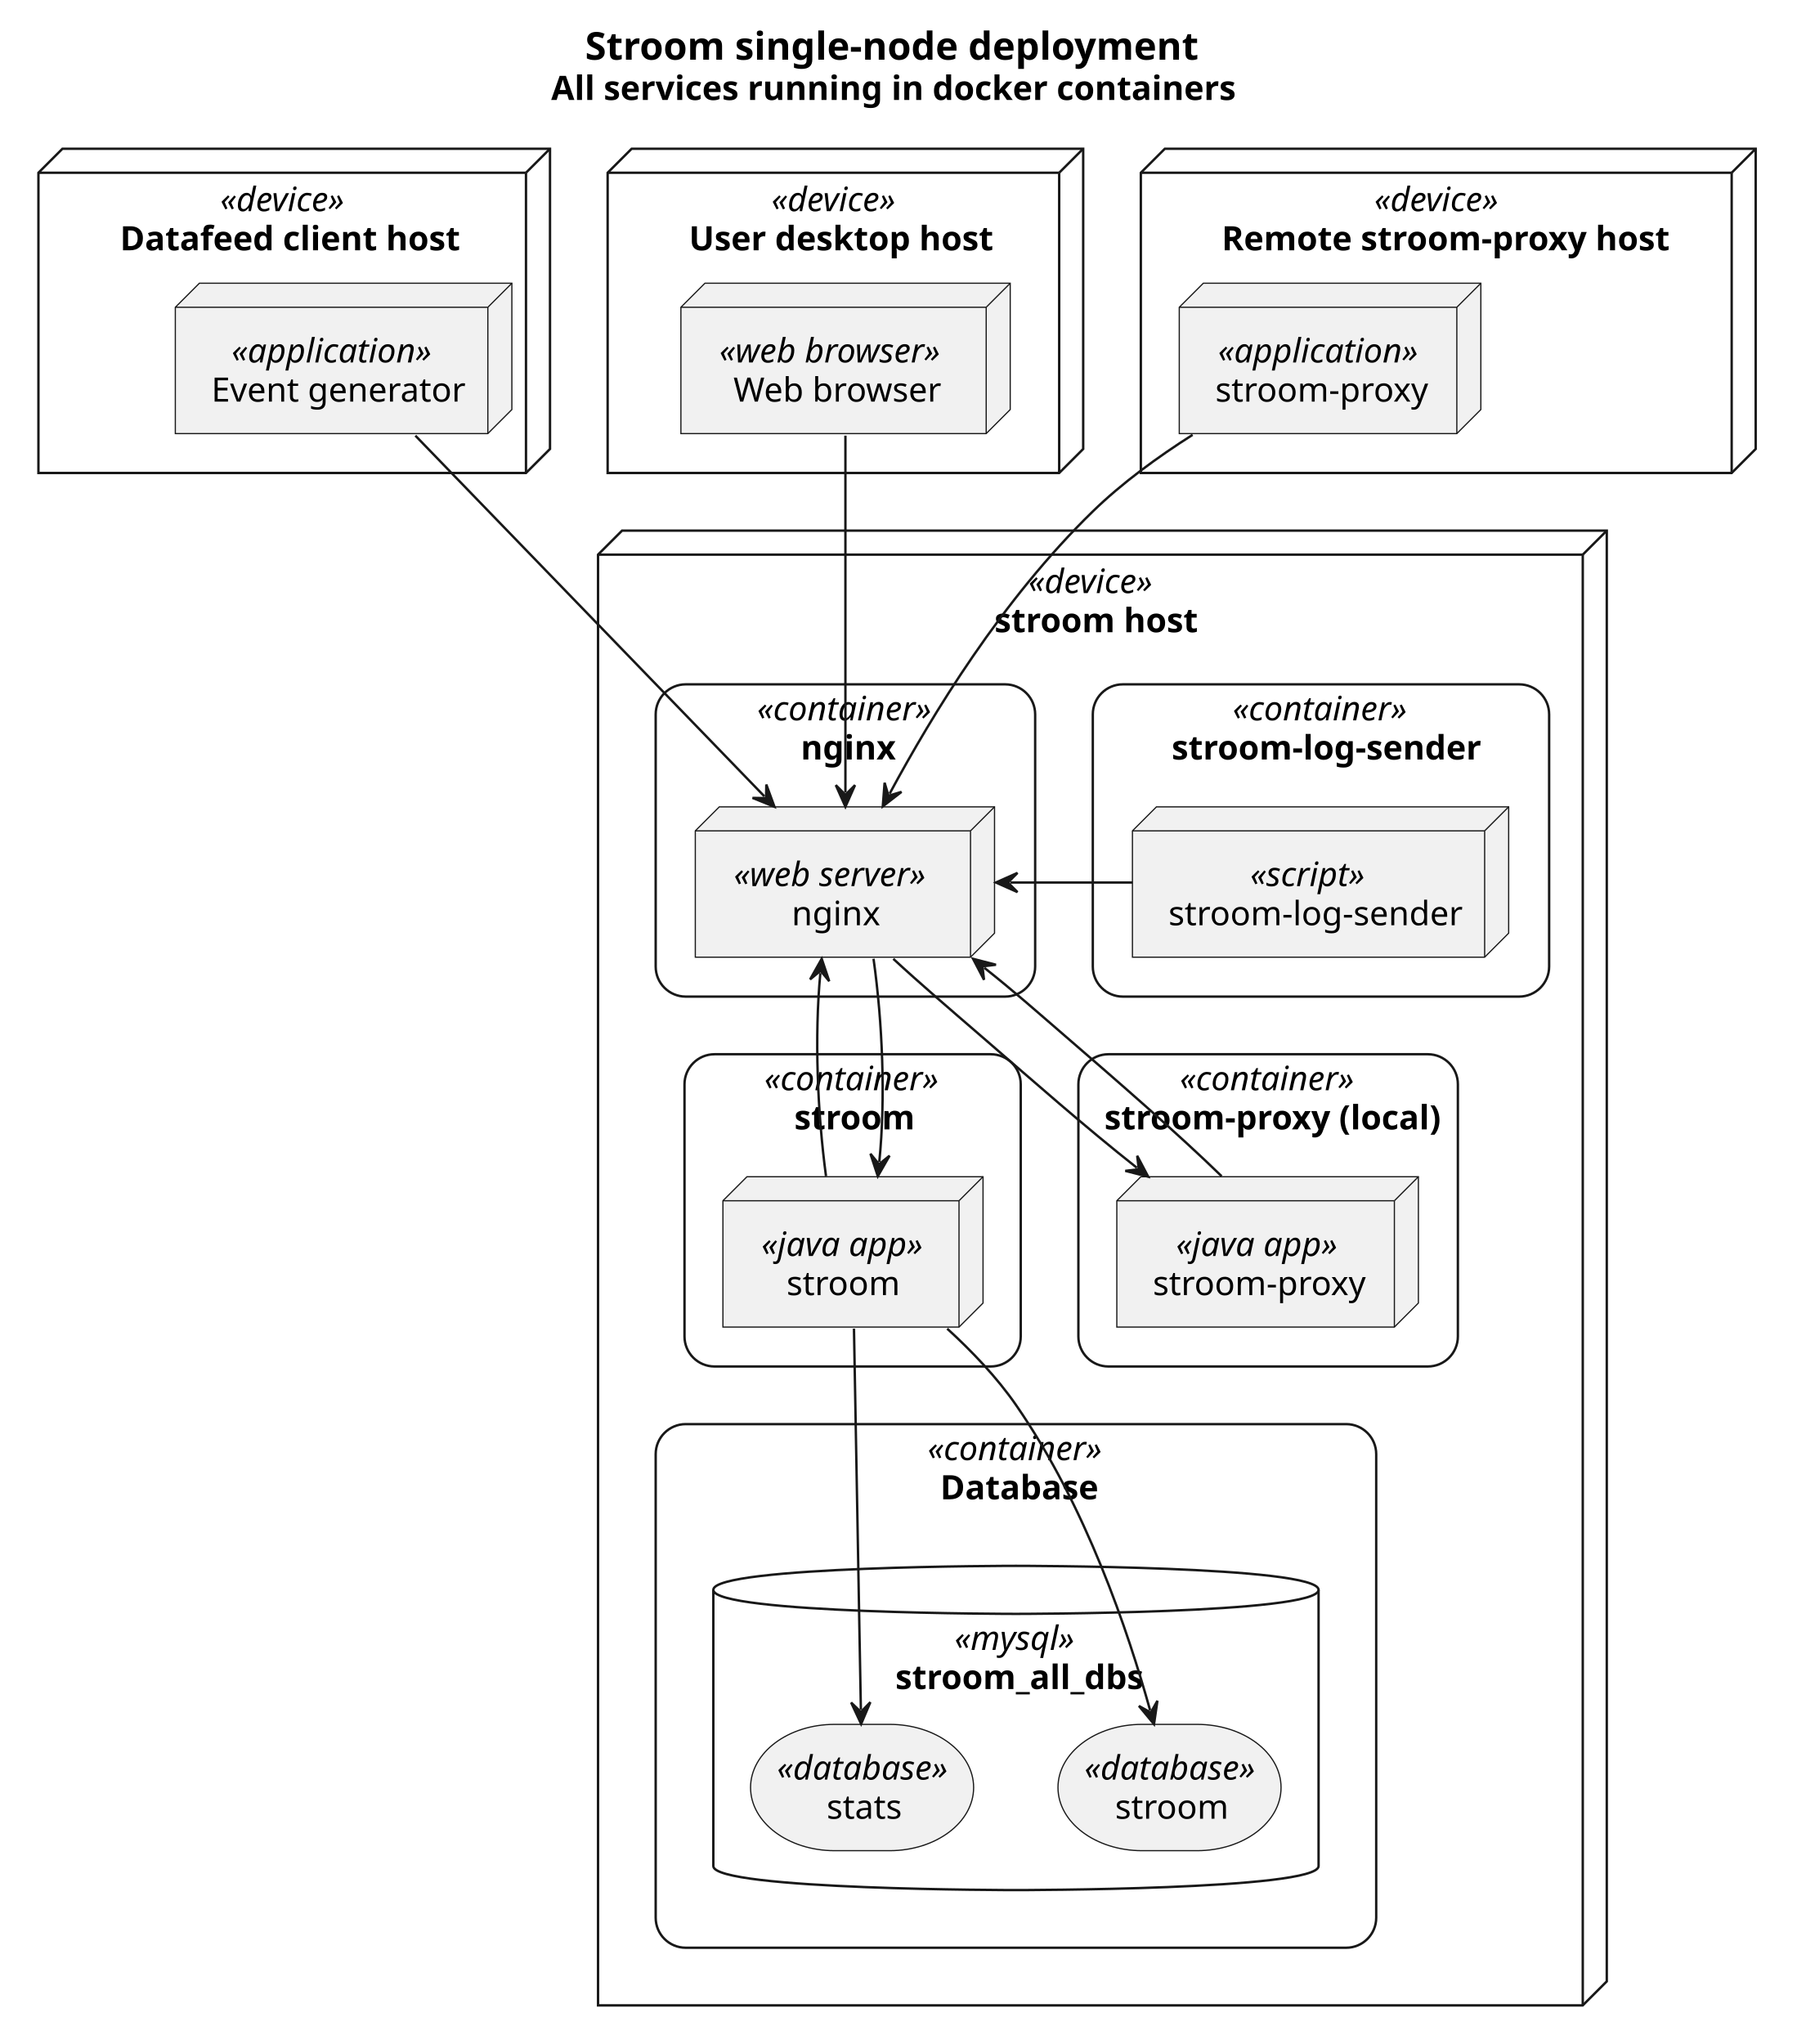
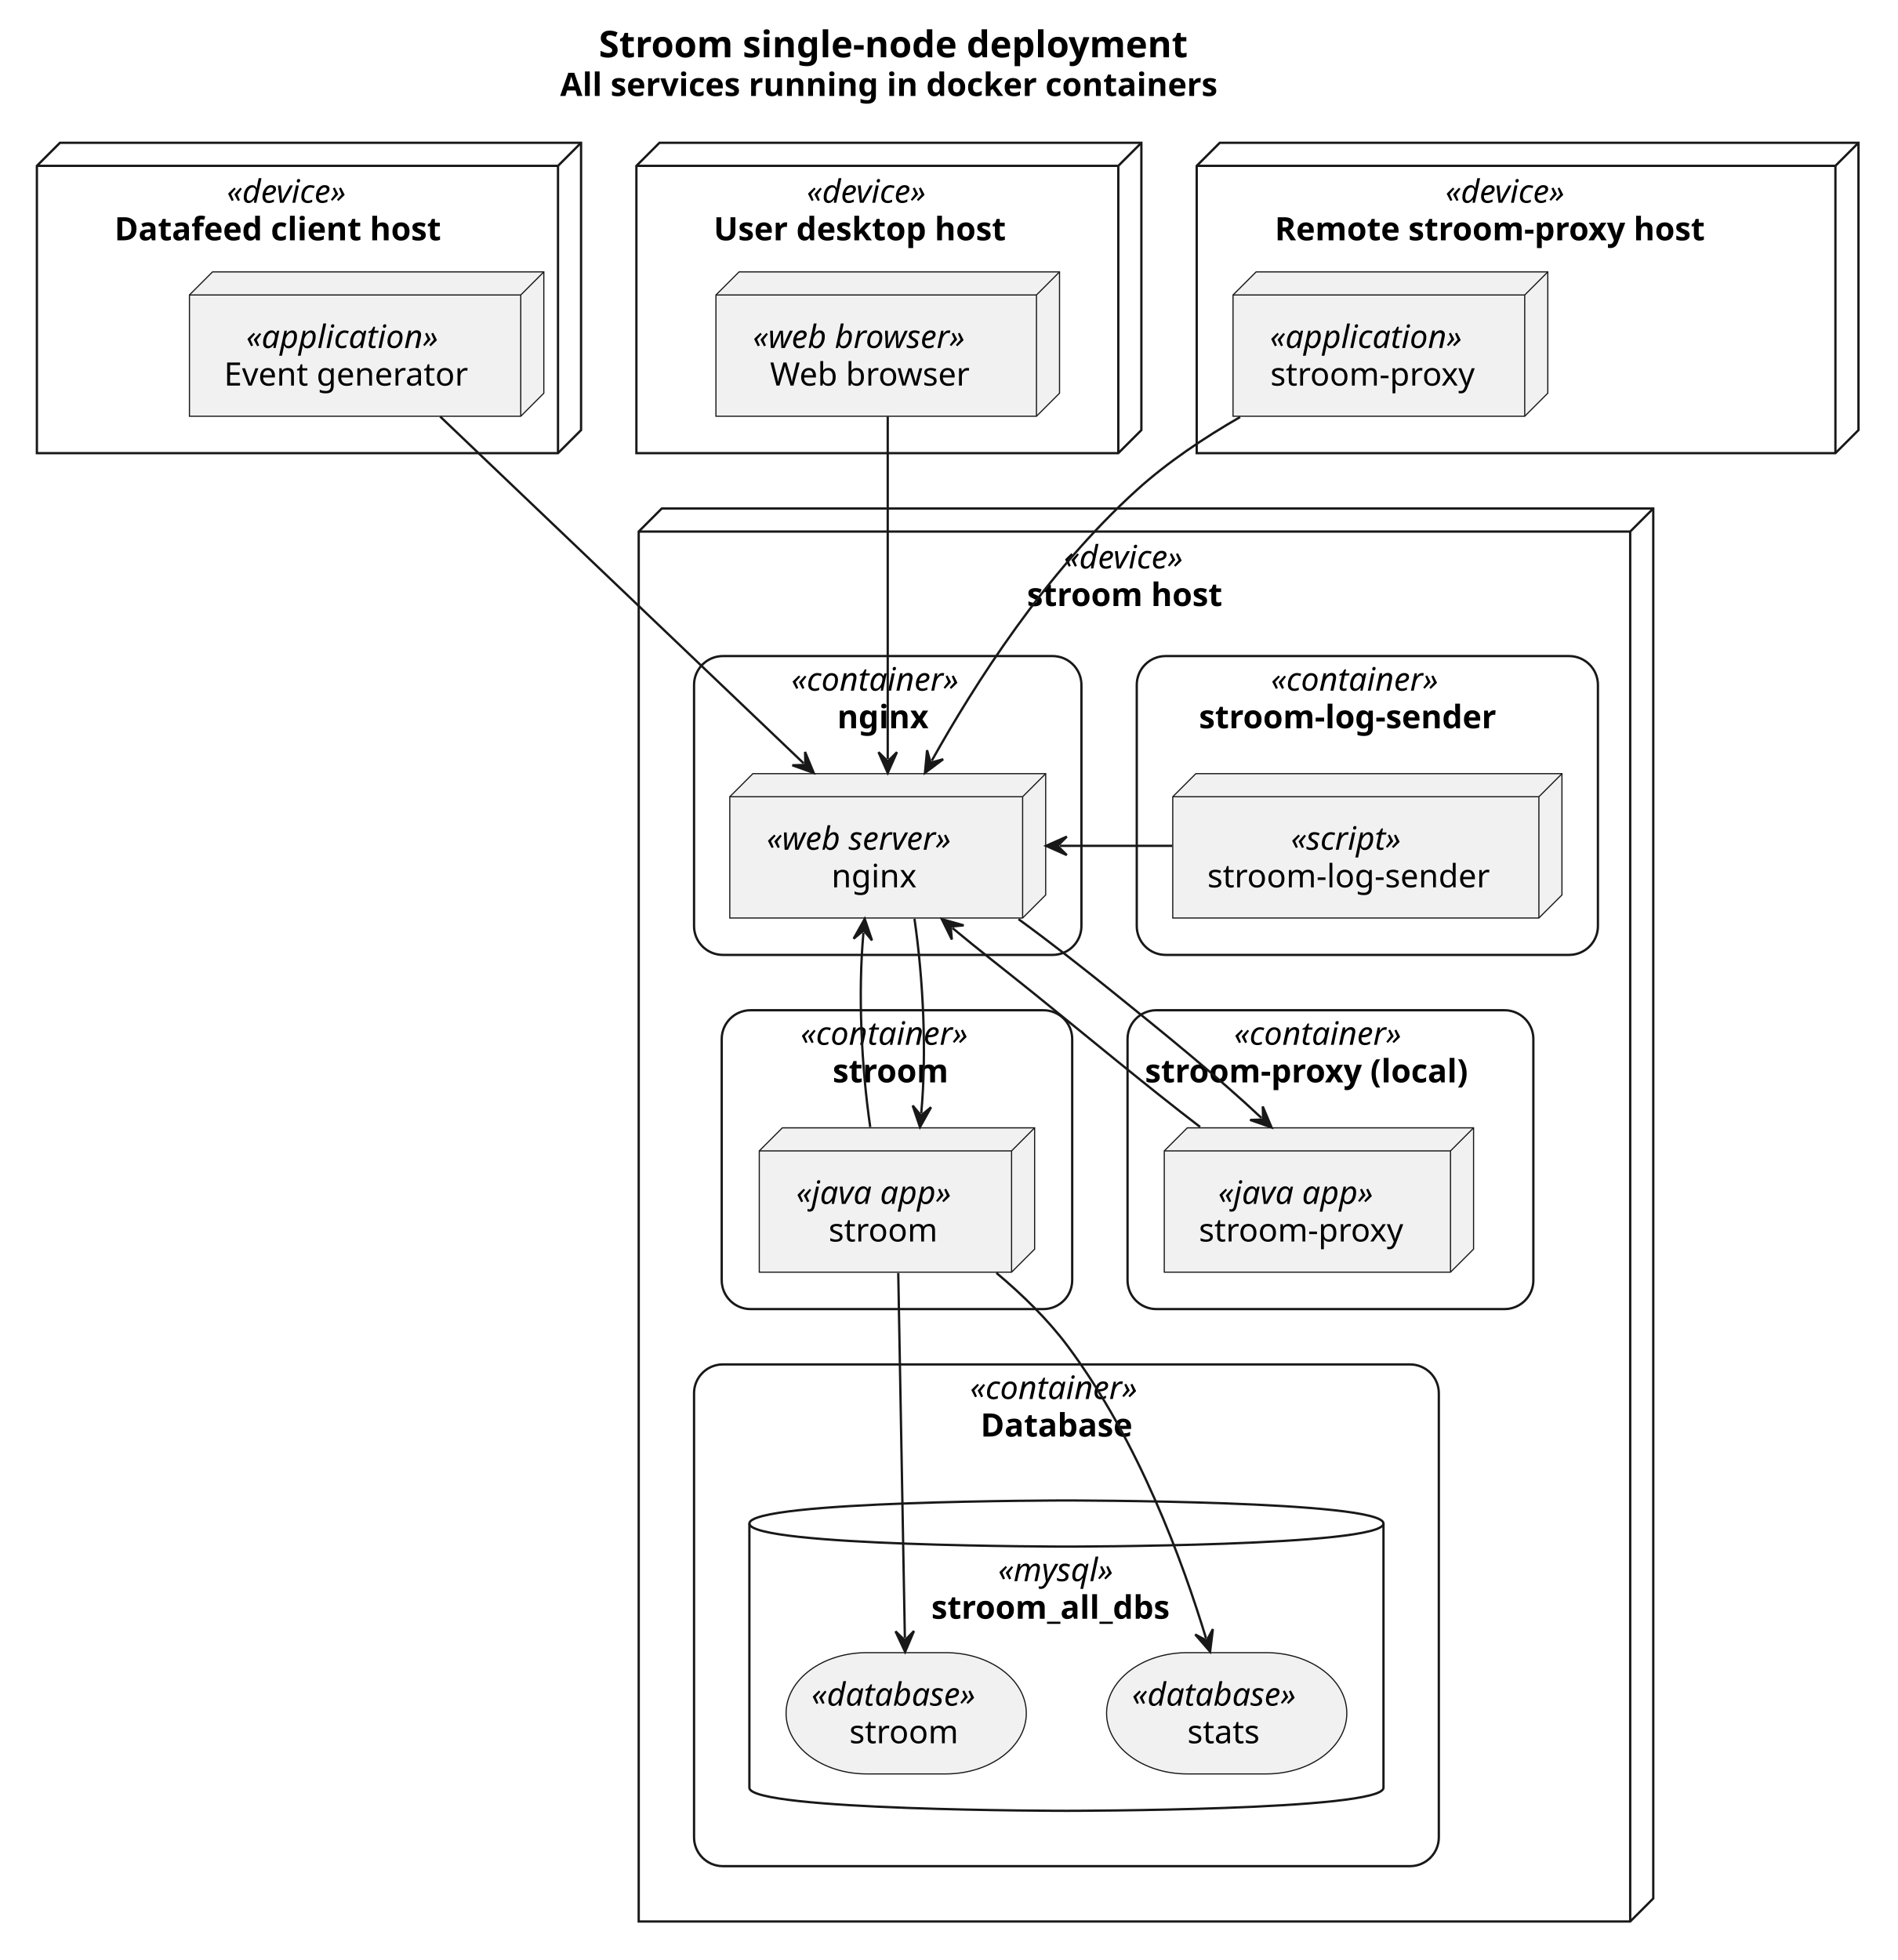
- <svg xmlns="http://www.w3.org/2000/svg" contentStyleType="text/css" data-diagram-type="DESCRIPTION" height="851px" preserveAspectRatio="none" style="width:748px;height:851px;background:#FFFFFF;" version="1.1" viewBox="0 0 748 851" width="748px" zoomAndPan="magnify">
+ <svg xmlns="http://www.w3.org/2000/svg" contentStyleType="text/css" data-diagram-type="DESCRIPTION" height="850px" preserveAspectRatio="none" style="width:823px;height:850px;background:#FFFFFF;" version="1.1" viewBox="0 0 823 850" width="823px" zoomAndPan="magnify">
  <defs />
  <g>
    <g class="title" data-source-line="2">
-       <text fill="#000000" font-family="sans-serif" font-size="16" font-weight="bold" lengthAdjust="spacing" textLength="246.781" x="243.609" y="24.852">Stroom single-node deployment</text>
-       <text fill="#000000" font-family="sans-serif" font-size="14" font-weight="bold" lengthAdjust="spacing" textLength="275.017" x="229.492" y="41.62">All services running in docker containers</text>
+       <text fill="#000000" font-family="sans-serif" font-size="16" font-weight="bold" lengthAdjust="spacing" textLength="289.602" x="259.699" y="24.852">Stroom single-node deployment</text>
+       <text fill="#000000" font-family="sans-serif" font-size="14" font-weight="bold" lengthAdjust="spacing" textLength="323.114" x="242.943" y="41.62">All services running in docker containers</text>
    </g>
    <g class="cluster" data-qualified-name="dataload_client_host" data-source-line="13" id="ent0002">
-       <polygon fill="none" points="16,71.922,26,61.922,229,61.922,229,186.922,219,196.922,16,196.922,16,71.922" style="stroke:#181818;stroke-width:1;" />
-       <line style="stroke:#181818;stroke-width:1;" x1="219" x2="229" y1="71.922" y2="61.922" />
-       <line style="stroke:#181818;stroke-width:1;" x1="16" x2="219" y1="71.922" y2="71.922" />
-       <line style="stroke:#181818;stroke-width:1;" x1="219" x2="219" y1="71.922" y2="196.922" />
-       <text fill="#000000" font-family="sans-serif" font-size="14" font-style="italic" lengthAdjust="spacing" textLength="53.628" x="91.686" y="87.917">«device»</text>
-       <text fill="#000000" font-family="sans-serif" font-size="14" font-weight="bold" lengthAdjust="spacing" textLength="137.088" x="49.956" y="104.214">Datafeed client host</text>
+       <polygon fill="none" points="16,71.922,26,61.922,252,61.922,252,186.522,242,196.522,16,196.522,16,71.922" style="stroke:#181818;stroke-width:1;" />
+       <line style="stroke:#181818;stroke-width:1;" x1="242" x2="252" y1="71.922" y2="61.922" />
+       <line style="stroke:#181818;stroke-width:1;" x1="16" x2="242" y1="71.922" y2="71.922" />
+       <line style="stroke:#181818;stroke-width:1;" x1="242" x2="242" y1="71.922" y2="196.522" />
+       <text fill="#000000" font-family="sans-serif" font-size="14" font-style="italic" lengthAdjust="spacing" textLength="63.267" x="98.367" y="87.917">«device»</text>
+       <text fill="#000000" font-family="sans-serif" font-size="14" font-weight="bold" lengthAdjust="spacing" textLength="160.72" x="49.64" y="104.214">Datafeed client host</text>
    </g>
    <g class="cluster" data-qualified-name="ui_client_host" data-source-line="17" id="ent0004">
-       <polygon fill="none" points="253,71.922,263,61.922,451,61.922,451,186.922,441,196.922,253,196.922,253,71.922" style="stroke:#181818;stroke-width:1;" />
-       <line style="stroke:#181818;stroke-width:1;" x1="441" x2="451" y1="71.922" y2="61.922" />
-       <line style="stroke:#181818;stroke-width:1;" x1="253" x2="441" y1="71.922" y2="71.922" />
-       <line style="stroke:#181818;stroke-width:1;" x1="441" x2="441" y1="71.922" y2="196.922" />
-       <text fill="#000000" font-family="sans-serif" font-size="14" font-style="italic" lengthAdjust="spacing" textLength="53.628" x="321.186" y="87.917">«device»</text>
-       <text fill="#000000" font-family="sans-serif" font-size="14" font-weight="bold" lengthAdjust="spacing" textLength="122.268" x="286.866" y="104.214">User desktop host</text>
+       <polygon fill="none" points="276,71.922,286,61.922,495,61.922,495,186.522,485,196.522,276,196.522,276,71.922" style="stroke:#181818;stroke-width:1;" />
+       <line style="stroke:#181818;stroke-width:1;" x1="485" x2="495" y1="71.922" y2="61.922" />
+       <line style="stroke:#181818;stroke-width:1;" x1="276" x2="485" y1="71.922" y2="71.922" />
+       <line style="stroke:#181818;stroke-width:1;" x1="485" x2="485" y1="71.922" y2="196.522" />
+       <text fill="#000000" font-family="sans-serif" font-size="14" font-style="italic" lengthAdjust="spacing" textLength="63.267" x="349.867" y="87.917">«device»</text>
+       <text fill="#000000" font-family="sans-serif" font-size="14" font-weight="bold" lengthAdjust="spacing" textLength="143.951" x="309.524" y="104.214">User desktop host</text>
    </g>
    <g class="cluster" data-qualified-name="remote_proxy_host" data-source-line="21" id="ent0006">
-       <polygon fill="none" points="475,71.922,485,61.922,731,61.922,731,186.922,721,196.922,475,196.922,475,71.922" style="stroke:#181818;stroke-width:1;" />
-       <line style="stroke:#181818;stroke-width:1;" x1="721" x2="731" y1="71.922" y2="61.922" />
-       <line style="stroke:#181818;stroke-width:1;" x1="475" x2="721" y1="71.922" y2="71.922" />
-       <line style="stroke:#181818;stroke-width:1;" x1="721" x2="721" y1="71.922" y2="196.922" />
-       <text fill="#000000" font-family="sans-serif" font-size="14" font-style="italic" lengthAdjust="spacing" textLength="53.628" x="572.186" y="87.917">«device»</text>
-       <text fill="#000000" font-family="sans-serif" font-size="14" font-weight="bold" lengthAdjust="spacing" textLength="180.694" x="508.653" y="104.214">Remote stroom-proxy host</text>
+       <polygon fill="none" points="519,71.922,529,61.922,806,61.922,806,186.522,796,196.522,519,196.522,519,71.922" style="stroke:#181818;stroke-width:1;" />
+       <line style="stroke:#181818;stroke-width:1;" x1="796" x2="806" y1="71.922" y2="61.922" />
+       <line style="stroke:#181818;stroke-width:1;" x1="519" x2="796" y1="71.922" y2="71.922" />
+       <line style="stroke:#181818;stroke-width:1;" x1="796" x2="796" y1="71.922" y2="196.522" />
+       <text fill="#000000" font-family="sans-serif" font-size="14" font-style="italic" lengthAdjust="spacing" textLength="63.267" x="626.867" y="87.917">«device»</text>
+       <text fill="#000000" font-family="sans-serif" font-size="14" font-weight="bold" lengthAdjust="spacing" textLength="211.292" x="552.854" y="104.214">Remote stroom-proxy host</text>
    </g>
    <g class="cluster" data-qualified-name="stroom_host" data-source-line="27" id="ent0008">
-       <polygon fill="none" points="249,230.922,259,220.922,669,220.922,669,824.922,659,834.922,249,834.922,249,230.922" style="stroke:#181818;stroke-width:1;" />
-       <line style="stroke:#181818;stroke-width:1;" x1="659" x2="669" y1="230.922" y2="220.922" />
-       <line style="stroke:#181818;stroke-width:1;" x1="249" x2="659" y1="230.922" y2="230.922" />
-       <line style="stroke:#181818;stroke-width:1;" x1="659" x2="659" y1="230.922" y2="834.922" />
-       <text fill="#000000" font-family="sans-serif" font-size="14" font-style="italic" lengthAdjust="spacing" textLength="53.628" x="428.186" y="246.917">«device»</text>
-       <text fill="#000000" font-family="sans-serif" font-size="14" font-weight="bold" lengthAdjust="spacing" textLength="81.901" x="414.049" y="263.214">stroom host</text>
+       <polygon fill="none" points="277,230.522,287,220.522,717,220.522,717,823.302,707,833.302,277,833.302,277,230.522" style="stroke:#181818;stroke-width:1;" />
+       <line style="stroke:#181818;stroke-width:1;" x1="707" x2="717" y1="230.522" y2="220.522" />
+       <line style="stroke:#181818;stroke-width:1;" x1="277" x2="707" y1="230.522" y2="230.522" />
+       <line style="stroke:#181818;stroke-width:1;" x1="707" x2="707" y1="230.522" y2="833.302" />
+       <text fill="#000000" font-family="sans-serif" font-size="14" font-style="italic" lengthAdjust="spacing" textLength="63.267" x="461.367" y="246.517">«device»</text>
+       <text fill="#000000" font-family="sans-serif" font-size="14" font-weight="bold" lengthAdjust="spacing" textLength="95.238" x="445.381" y="262.814">stroom host</text>
    </g>
    <g class="cluster" data-qualified-name="stroom_host.nginx_container" data-source-line="28" id="ent0009">
-       <rect fill="none" height="130" rx="12.5" ry="12.5" style="stroke:#181818;stroke-width:1;" width="158" x="273" y="284.922" />
-       <text fill="#000000" font-family="sans-serif" font-size="14" font-style="italic" lengthAdjust="spacing" textLength="73.555" x="315.223" y="299.917">«container»</text>
-       <text fill="#000000" font-family="sans-serif" font-size="14" font-weight="bold" lengthAdjust="spacing" textLength="37.222" x="333.389" y="316.214">nginx</text>
+       <rect fill="none" height="129.59" rx="12.5" ry="12.5" style="stroke:#181818;stroke-width:1;" width="168" x="301" y="284.522" />
+       <text fill="#000000" font-family="sans-serif" font-size="14" font-style="italic" lengthAdjust="spacing" textLength="83.617" x="343.191" y="299.517">«container»</text>
+       <text fill="#000000" font-family="sans-serif" font-size="14" font-weight="bold" lengthAdjust="spacing" textLength="43.784" x="363.108" y="315.814">nginx</text>
    </g>
    <g class="cluster" data-qualified-name="stroom_host.stroom_container" data-source-line="32" id="ent0011">
-       <rect fill="none" height="130" rx="12.5" ry="12.5" style="stroke:#181818;stroke-width:1;" width="140" x="285" y="438.922" />
-       <text fill="#000000" font-family="sans-serif" font-size="14" font-style="italic" lengthAdjust="spacing" textLength="73.555" x="318.223" y="453.917">«container»</text>
-       <text fill="#000000" font-family="sans-serif" font-size="14" font-weight="bold" lengthAdjust="spacing" textLength="48.569" x="330.715" y="470.214">stroom</text>
+       <rect fill="none" height="129.6" rx="12.5" ry="12.5" style="stroke:#181818;stroke-width:1;" width="152" x="313" y="438.112" />
+       <text fill="#000000" font-family="sans-serif" font-size="14" font-style="italic" lengthAdjust="spacing" textLength="83.617" x="347.191" y="453.107">«container»</text>
+       <text fill="#000000" font-family="sans-serif" font-size="14" font-weight="bold" lengthAdjust="spacing" textLength="55.754" x="361.123" y="469.404">stroom</text>
    </g>
    <g class="cluster" data-qualified-name="stroom_host.stroom_proxy_container" data-source-line="36" id="ent0013">
-       <rect fill="none" height="130" rx="12.5" ry="12.5" style="stroke:#181818;stroke-width:1;" width="158" x="449" y="438.922" />
-       <text fill="#000000" font-family="sans-serif" font-size="14" font-style="italic" lengthAdjust="spacing" textLength="73.555" x="491.223" y="453.917">«container»</text>
-       <text fill="#000000" font-family="sans-serif" font-size="14" font-weight="bold" lengthAdjust="spacing" textLength="136.35" x="459.825" y="470.214">stroom-proxy (local)</text>
+       <rect fill="none" height="129.6" rx="12.5" ry="12.5" style="stroke:#181818;stroke-width:1;" width="176" x="489" y="438.112" />
+       <text fill="#000000" font-family="sans-serif" font-size="14" font-style="italic" lengthAdjust="spacing" textLength="83.617" x="535.191" y="453.107">«container»</text>
+       <text fill="#000000" font-family="sans-serif" font-size="14" font-weight="bold" lengthAdjust="spacing" textLength="160.898" x="496.551" y="469.404">stroom-proxy (local)</text>
    </g>
    <g class="cluster" data-qualified-name="stroom_host.stroom_log_sender" data-source-line="40" id="ent0015">
-       <rect fill="none" height="130" rx="12.5" ry="12.5" style="stroke:#181818;stroke-width:1;" width="190" x="455" y="284.922" />
-       <text fill="#000000" font-family="sans-serif" font-size="14" font-style="italic" lengthAdjust="spacing" textLength="73.555" x="513.223" y="299.917">«container»</text>
-       <text fill="#000000" font-family="sans-serif" font-size="14" font-weight="bold" lengthAdjust="spacing" textLength="124.332" x="487.834" y="316.214">stroom-log-sender</text>
+       <rect fill="none" height="129.59" rx="12.5" ry="12.5" style="stroke:#181818;stroke-width:1;" width="200" x="493" y="284.522" />
+       <text fill="#000000" font-family="sans-serif" font-size="14" font-style="italic" lengthAdjust="spacing" textLength="83.617" x="551.191" y="299.517">«container»</text>
+       <text fill="#000000" font-family="sans-serif" font-size="14" font-weight="bold" lengthAdjust="spacing" textLength="146.029" x="519.985" y="315.814">stroom-log-sender</text>
    </g>
    <g class="cluster" data-qualified-name="stroom_host.database_container" data-source-line="44" id="ent0017">
-       <rect fill="none" height="218" rx="12.5" ry="12.5" style="stroke:#181818;stroke-width:1;" width="300" x="273" y="592.922" />
-       <text fill="#000000" font-family="sans-serif" font-size="14" font-style="italic" lengthAdjust="spacing" textLength="73.555" x="386.223" y="607.917">«container»</text>
-       <text fill="#000000" font-family="sans-serif" font-size="14" font-weight="bold" lengthAdjust="spacing" textLength="63.096" x="391.452" y="624.214">Database</text>
+       <rect fill="none" height="217.59" rx="12.5" ry="12.5" style="stroke:#181818;stroke-width:1;" width="323" x="301" y="591.712" />
+       <text fill="#000000" font-family="sans-serif" font-size="14" font-style="italic" lengthAdjust="spacing" textLength="83.617" x="420.691" y="606.707">«container»</text>
+       <text fill="#000000" font-family="sans-serif" font-size="14" font-weight="bold" lengthAdjust="spacing" textLength="74.505" x="425.248" y="623.004">Database</text>
    </g>
    <g class="cluster" data-qualified-name="stroom_host.database_container.stroom_all_dbs" data-source-line="45" id="ent0018">
-       <path d="M297,661.922 C297,651.922 423,651.922 423,651.922 C423,651.922 549,651.922 549,661.922 L549,776.922 C549,786.922 423,786.922 423,786.922 C423,786.922 297,786.922 297,776.922 L297,661.922" fill="none" style="stroke:#181818;stroke-width:1;" />
-       <path d="M297,661.922 C297,671.922 423,671.922 423,671.922 C423,671.922 549,671.922 549,661.922" fill="none" style="stroke:#181818;stroke-width:1;" />
-       <text fill="#000000" font-family="sans-serif" font-size="14" font-style="italic" lengthAdjust="spacing" textLength="51.16" x="397.42" y="686.917">«mysql»</text>
-       <text fill="#000000" font-family="sans-serif" font-size="14" font-weight="bold" lengthAdjust="spacing" textLength="100.42" x="372.79" y="703.214">stroom_all_dbs</text>
+       <path d="M325,660.712 C325,650.712 462.5,650.712 462.5,650.712 C462.5,650.712 600,650.712 600,660.712 L600,775.302 C600,785.302 462.5,785.302 462.5,785.302 C462.5,785.302 325,785.302 325,775.302 L325,660.712" fill="none" style="stroke:#181818;stroke-width:1;" />
+       <path d="M325,660.712 C325,670.712 462.5,670.712 462.5,670.712 C462.5,670.712 600,670.712 600,660.712" fill="none" style="stroke:#181818;stroke-width:1;" />
+       <text fill="#000000" font-family="sans-serif" font-size="14" font-style="italic" lengthAdjust="spacing" textLength="59.274" x="432.863" y="685.707">«mysql»</text>
+       <text fill="#000000" font-family="sans-serif" font-size="14" font-weight="bold" lengthAdjust="spacing" textLength="117.175" x="403.913" y="702.004">stroom_all_dbs</text>
    </g>
    <g class="entity" data-qualified-name="dataload_client_host.dataload_client_app" data-source-line="14" id="ent0003">
-       <polygon fill="#F1F1F1" points="73,127.922,83,117.922,213.119,117.922,213.119,170.516,203.119,180.516,73,180.516,73,127.922" style="stroke:#181818;stroke-width:0.5;" />
-       <line style="stroke:#181818;stroke-width:0.5;" x1="203.119" x2="213.119" y1="127.922" y2="117.922" />
-       <line style="stroke:#181818;stroke-width:0.5;" x1="73" x2="203.119" y1="127.922" y2="127.922" />
-       <line style="stroke:#181818;stroke-width:0.5;" x1="203.119" x2="203.119" y1="127.922" y2="180.516" />
-       <text fill="#000000" font-family="sans-serif" font-size="14" font-style="italic" lengthAdjust="spacing" textLength="83.316" x="96.401" y="150.917">«application»</text>
-       <text fill="#000000" font-family="sans-serif" font-size="14" lengthAdjust="spacing" textLength="100.119" x="88" y="167.214">Event generator</text>
+       <polygon fill="#F1F1F1" points="82.16,127.922,92.16,117.922,235.849,117.922,235.849,170.516,225.849,180.516,82.16,180.516,82.16,127.922" style="stroke:#181818;stroke-width:0.5;" />
+       <line style="stroke:#181818;stroke-width:0.5;" x1="225.849" x2="235.849" y1="127.922" y2="117.922" />
+       <line style="stroke:#181818;stroke-width:0.5;" x1="82.16" x2="225.849" y1="127.922" y2="127.922" />
+       <line style="stroke:#181818;stroke-width:0.5;" x1="225.849" x2="225.849" y1="127.922" y2="180.516" />
+       <text fill="#000000" font-family="sans-serif" font-size="14" font-style="italic" lengthAdjust="spacing" textLength="94.507" x="106.751" y="150.917">«application»</text>
+       <text fill="#000000" font-family="sans-serif" font-size="14" lengthAdjust="spacing" textLength="113.689" x="97.16" y="167.214">Event generator</text>
    </g>
    <g class="entity" data-qualified-name="ui_client_host.ui_client_browser" data-source-line="18" id="ent0005">
-       <polygon fill="#F1F1F1" points="283.5,127.922,293.5,117.922,420.615,117.922,420.615,170.516,410.615,180.516,283.5,180.516,283.5,127.922" style="stroke:#181818;stroke-width:0.5;" />
-       <line style="stroke:#181818;stroke-width:0.5;" x1="410.615" x2="420.615" y1="127.922" y2="117.922" />
-       <line style="stroke:#181818;stroke-width:0.5;" x1="283.5" x2="410.615" y1="127.922" y2="127.922" />
-       <line style="stroke:#181818;stroke-width:0.5;" x1="410.615" x2="410.615" y1="127.922" y2="180.516" />
-       <text fill="#000000" font-family="sans-serif" font-size="14" font-style="italic" lengthAdjust="spacing" textLength="95.115" x="299.5" y="150.917">«web browser»</text>
-       <text fill="#000000" font-family="sans-serif" font-size="14" lengthAdjust="spacing" textLength="83.412" x="305.352" y="167.214">Web browser</text>
+       <polygon fill="#F1F1F1" points="310.5,127.922,320.5,117.922,459.503,117.922,459.503,170.516,449.503,180.516,310.5,180.516,310.5,127.922" style="stroke:#181818;stroke-width:0.5;" />
+       <line style="stroke:#181818;stroke-width:0.5;" x1="449.503" x2="459.503" y1="127.922" y2="117.922" />
+       <line style="stroke:#181818;stroke-width:0.5;" x1="310.5" x2="449.503" y1="127.922" y2="127.922" />
+       <line style="stroke:#181818;stroke-width:0.5;" x1="449.503" x2="449.503" y1="127.922" y2="180.516" />
+       <text fill="#000000" font-family="sans-serif" font-size="14" font-style="italic" lengthAdjust="spacing" textLength="107.003" x="326.5" y="150.917">«web browser»</text>
+       <text fill="#000000" font-family="sans-serif" font-size="14" lengthAdjust="spacing" textLength="92.114" x="333.944" y="167.214">Web browser</text>
    </g>
    <g class="entity" data-qualified-name="remote_proxy_host.remote_proxy" data-source-line="22" id="ent0007">
-       <polygon fill="#F1F1F1" points="491,127.922,501,117.922,616.565,117.922,616.565,170.516,606.565,180.516,491,180.516,491,127.922" style="stroke:#181818;stroke-width:0.5;" />
-       <line style="stroke:#181818;stroke-width:0.5;" x1="606.565" x2="616.565" y1="127.922" y2="117.922" />
-       <line style="stroke:#181818;stroke-width:0.5;" x1="491" x2="606.565" y1="127.922" y2="127.922" />
-       <line style="stroke:#181818;stroke-width:0.5;" x1="606.565" x2="606.565" y1="127.922" y2="180.516" />
-       <text fill="#000000" font-family="sans-serif" font-size="14" font-style="italic" lengthAdjust="spacing" textLength="83.316" x="507.125" y="150.917">«application»</text>
-       <text fill="#000000" font-family="sans-serif" font-size="14" lengthAdjust="spacing" textLength="85.565" x="506" y="167.214">stroom-proxy</text>
+       <polygon fill="#F1F1F1" points="534.75,127.922,544.75,117.922,671.257,117.922,671.257,170.516,661.257,180.516,534.75,180.516,534.75,127.922" style="stroke:#181818;stroke-width:0.5;" />
+       <line style="stroke:#181818;stroke-width:0.5;" x1="661.257" x2="671.257" y1="127.922" y2="117.922" />
+       <line style="stroke:#181818;stroke-width:0.5;" x1="534.75" x2="661.257" y1="127.922" y2="127.922" />
+       <line style="stroke:#181818;stroke-width:0.5;" x1="661.257" x2="661.257" y1="127.922" y2="180.516" />
+       <text fill="#000000" font-family="sans-serif" font-size="14" font-style="italic" lengthAdjust="spacing" textLength="94.507" x="550.75" y="150.917">«application»</text>
+       <text fill="#000000" font-family="sans-serif" font-size="14" lengthAdjust="spacing" textLength="94.138" x="550.935" y="167.214">stroom-proxy</text>
    </g>
    <g class="entity" data-qualified-name="stroom_host.nginx_container.nginx" data-source-line="29" id="ent0010">
-       <polygon fill="#F1F1F1" points="289.5,345.922,299.5,335.922,414.085,335.922,414.085,388.516,404.085,398.516,289.5,398.516,289.5,345.922" style="stroke:#181818;stroke-width:0.5;" />
-       <line style="stroke:#181818;stroke-width:0.5;" x1="404.085" x2="414.085" y1="345.922" y2="335.922" />
-       <line style="stroke:#181818;stroke-width:0.5;" x1="289.5" x2="404.085" y1="345.922" y2="345.922" />
-       <line style="stroke:#181818;stroke-width:0.5;" x1="404.085" x2="404.085" y1="345.922" y2="398.516" />
-       <text fill="#000000" font-family="sans-serif" font-size="14" font-style="italic" lengthAdjust="spacing" textLength="82.585" x="305.5" y="368.917">«web server»</text>
-       <text fill="#000000" font-family="sans-serif" font-size="14" lengthAdjust="spacing" textLength="34.364" x="329.61" y="385.214">nginx</text>
+       <polygon fill="#F1F1F1" points="316.5,345.522,326.5,335.522,453.499,335.522,453.499,388.116,443.499,398.116,316.5,398.116,316.5,345.522" style="stroke:#181818;stroke-width:0.5;" />
+       <line style="stroke:#181818;stroke-width:0.5;" x1="443.499" x2="453.499" y1="345.522" y2="335.522" />
+       <line style="stroke:#181818;stroke-width:0.5;" x1="316.5" x2="443.499" y1="345.522" y2="345.522" />
+       <line style="stroke:#181818;stroke-width:0.5;" x1="443.499" x2="443.499" y1="345.522" y2="398.116" />
+       <text fill="#000000" font-family="sans-serif" font-size="14" font-style="italic" lengthAdjust="spacing" textLength="94.999" x="332.5" y="368.517">«web server»</text>
+       <text fill="#000000" font-family="sans-serif" font-size="14" lengthAdjust="spacing" textLength="38.808" x="360.596" y="384.814">nginx</text>
    </g>
    <g class="entity" data-qualified-name="stroom_host.stroom_container.stroom_dropwiz" data-source-line="33" id="ent0012">
-       <polygon fill="#F1F1F1" points="301,499.922,311,489.922,409.295,489.922,409.295,542.516,399.295,552.516,301,552.516,301,499.922" style="stroke:#181818;stroke-width:0.5;" />
-       <line style="stroke:#181818;stroke-width:0.5;" x1="399.295" x2="409.295" y1="499.922" y2="489.922" />
-       <line style="stroke:#181818;stroke-width:0.5;" x1="301" x2="399.295" y1="499.922" y2="499.922" />
-       <line style="stroke:#181818;stroke-width:0.5;" x1="399.295" x2="399.295" y1="499.922" y2="552.516" />
-       <text fill="#000000" font-family="sans-serif" font-size="14" font-style="italic" lengthAdjust="spacing" textLength="66.295" x="317" y="522.917">«java app»</text>
-       <text fill="#000000" font-family="sans-serif" font-size="14" lengthAdjust="spacing" textLength="45.35" x="327.473" y="539.214">stroom</text>
+       <polygon fill="#F1F1F1" points="329.29,499.112,339.29,489.112,448.707,489.112,448.707,541.706,438.707,551.706,329.29,551.706,329.29,499.112" style="stroke:#181818;stroke-width:0.5;" />
+       <line style="stroke:#181818;stroke-width:0.5;" x1="438.707" x2="448.707" y1="499.112" y2="489.112" />
+       <line style="stroke:#181818;stroke-width:0.5;" x1="329.29" x2="438.707" y1="499.112" y2="499.112" />
+       <line style="stroke:#181818;stroke-width:0.5;" x1="438.707" x2="438.707" y1="499.112" y2="551.706" />
+       <text fill="#000000" font-family="sans-serif" font-size="14" font-style="italic" lengthAdjust="spacing" textLength="77.417" x="345.29" y="522.107">«java app»</text>
+       <text fill="#000000" font-family="sans-serif" font-size="14" lengthAdjust="spacing" textLength="49.308" x="359.345" y="538.404">stroom</text>
    </g>
    <g class="entity" data-qualified-name="stroom_host.stroom_proxy_container.stroom_proxy_dropwiz" data-source-line="37" id="ent0014">
-       <polygon fill="#F1F1F1" points="465,499.922,475,489.922,590.565,489.922,590.565,542.516,580.565,552.516,465,552.516,465,499.922" style="stroke:#181818;stroke-width:0.5;" />
-       <line style="stroke:#181818;stroke-width:0.5;" x1="580.565" x2="590.565" y1="499.922" y2="489.922" />
-       <line style="stroke:#181818;stroke-width:0.5;" x1="465" x2="580.565" y1="499.922" y2="499.922" />
-       <line style="stroke:#181818;stroke-width:0.5;" x1="580.565" x2="580.565" y1="499.922" y2="552.516" />
-       <text fill="#000000" font-family="sans-serif" font-size="14" font-style="italic" lengthAdjust="spacing" textLength="66.295" x="489.635" y="522.917">«java app»</text>
-       <text fill="#000000" font-family="sans-serif" font-size="14" lengthAdjust="spacing" textLength="85.565" x="480" y="539.214">stroom-proxy</text>
+       <polygon fill="#F1F1F1" points="504.93,499.112,514.93,489.112,639.068,489.112,639.068,541.706,629.068,551.706,504.93,551.706,504.93,499.112" style="stroke:#181818;stroke-width:0.5;" />
+       <line style="stroke:#181818;stroke-width:0.5;" x1="629.068" x2="639.068" y1="499.112" y2="489.112" />
+       <line style="stroke:#181818;stroke-width:0.5;" x1="504.93" x2="629.068" y1="499.112" y2="499.112" />
+       <line style="stroke:#181818;stroke-width:0.5;" x1="629.068" x2="629.068" y1="499.112" y2="551.706" />
+       <text fill="#000000" font-family="sans-serif" font-size="14" font-style="italic" lengthAdjust="spacing" textLength="77.417" x="528.29" y="522.107">«java app»</text>
+       <text fill="#000000" font-family="sans-serif" font-size="14" lengthAdjust="spacing" textLength="94.138" x="519.93" y="538.404">stroom-proxy</text>
    </g>
    <g class="entity" data-qualified-name="stroom_host.stroom_log_sender.stroom_log_sender_script" data-source-line="41" id="ent0016">
-       <polygon fill="#F1F1F1" points="471.5,345.922,481.5,335.922,628.148,335.922,628.148,388.516,618.148,398.516,471.5,398.516,471.5,345.922" style="stroke:#181818;stroke-width:0.5;" />
-       <line style="stroke:#181818;stroke-width:0.5;" x1="618.148" x2="628.148" y1="345.922" y2="335.922" />
-       <line style="stroke:#181818;stroke-width:0.5;" x1="471.5" x2="618.148" y1="345.922" y2="345.922" />
-       <line style="stroke:#181818;stroke-width:0.5;" x1="618.148" x2="618.148" y1="345.922" y2="398.516" />
-       <text fill="#000000" font-family="sans-serif" font-size="14" font-style="italic" lengthAdjust="spacing" textLength="48.583" x="520.533" y="368.917">«script»</text>
-       <text fill="#000000" font-family="sans-serif" font-size="14" lengthAdjust="spacing" textLength="116.648" x="486.5" y="385.214">stroom-log-sender</text>
+       <polygon fill="#F1F1F1" points="508.61,345.522,518.61,335.522,677.399,335.522,677.399,388.116,667.399,398.116,508.61,398.116,508.61,345.522" style="stroke:#181818;stroke-width:0.5;" />
+       <line style="stroke:#181818;stroke-width:0.5;" x1="667.399" x2="677.399" y1="345.522" y2="335.522" />
+       <line style="stroke:#181818;stroke-width:0.5;" x1="508.61" x2="667.399" y1="345.522" y2="345.522" />
+       <line style="stroke:#181818;stroke-width:0.5;" x1="667.399" x2="667.399" y1="345.522" y2="398.116" />
+       <text fill="#000000" font-family="sans-serif" font-size="14" font-style="italic" lengthAdjust="spacing" textLength="56.294" x="559.858" y="368.517">«script»</text>
+       <text fill="#000000" font-family="sans-serif" font-size="14" lengthAdjust="spacing" textLength="128.789" x="523.61" y="384.814">stroom-log-sender</text>
    </g>
    <g class="entity" data-qualified-name="stroom_host.database_container.stroom_all_dbs.stroom_db" data-source-line="46" id="ent0019">
-       <rect fill="#F1F1F1" height="52.594" rx="35" ry="35" style="stroke:#181818;stroke-width:0.5;" width="92.882" x="440.5" y="717.922" />
-       <text fill="#000000" font-family="sans-serif" font-size="14" font-style="italic" lengthAdjust="spacing" textLength="70.882" x="451.5" y="740.917">«database»</text>
-       <text fill="#000000" font-family="sans-serif" font-size="14" lengthAdjust="spacing" textLength="45.35" x="464.266" y="757.214">stroom</text>
+       <rect fill="#F1F1F1" height="52.594" rx="35" ry="35" style="stroke:#181818;stroke-width:0.5;" width="104.189" x="340.91" y="716.712" />
+       <text fill="#000000" font-family="sans-serif" font-size="14" font-style="italic" lengthAdjust="spacing" textLength="82.189" x="351.91" y="739.707">«database»</text>
+       <text fill="#000000" font-family="sans-serif" font-size="14" lengthAdjust="spacing" textLength="49.308" x="368.35" y="756.004">stroom</text>
    </g>
    <g class="entity" data-qualified-name="stroom_host.database_container.stroom_all_dbs.stroom_stats_db" data-source-line="47" id="ent0020">
-       <rect fill="#F1F1F1" height="52.594" rx="35" ry="35" style="stroke:#181818;stroke-width:0.5;" width="92.882" x="312.5" y="717.922" />
-       <text fill="#000000" font-family="sans-serif" font-size="14" font-style="italic" lengthAdjust="spacing" textLength="70.882" x="323.5" y="740.917">«database»</text>
-       <text fill="#000000" font-family="sans-serif" font-size="14" lengthAdjust="spacing" textLength="29.552" x="344.165" y="757.214">stats</text>
+       <rect fill="#F1F1F1" height="52.594" rx="35" ry="35" style="stroke:#181818;stroke-width:0.5;" width="104.189" x="479.91" y="716.712" />
+       <text fill="#000000" font-family="sans-serif" font-size="14" font-style="italic" lengthAdjust="spacing" textLength="82.189" x="490.91" y="739.707">«database»</text>
+       <text fill="#000000" font-family="sans-serif" font-size="14" lengthAdjust="spacing" textLength="34.145" x="514.932" y="756.004">stats</text>
    </g>
    <g class="link" data-entity-1="ent0012" data-entity-2="ent0019" data-link-type="dependency" data-source-line="52" id="lnk21">
-       <path d="M394.39,553.182 C404.66,562.562 415.06,573.452 423,584.922 C452.31,627.252 469.673,679.234 478.863,712.064" fill="none" id="stroom_dropwiz-to-stroom_db" style="stroke:#181818;stroke-width:1;" />
-       <polygon fill="#181818" points="480.48,717.842,481.906,708.097,479.132,713.027,474.202,710.253,480.48,717.842" style="stroke:#181818;stroke-width:1;" />
+       <path d="M389.56,552.082 C390.35,595.882 391.691,669.563 392.431,710.393" fill="none" id="stroom_dropwiz-to-stroom_db" style="stroke:#181818;stroke-width:1;" />
+       <polygon fill="#181818" points="392.54,716.392,396.376,707.321,392.449,711.393,388.378,707.466,392.54,716.392" style="stroke:#181818;stroke-width:1;" />
    </g>
    <g class="link" data-entity-1="ent0012" data-entity-2="ent0020" data-link-type="dependency" data-source-line="53" id="lnk22">
-       <path d="M355.56,553.152 C356.35,597.032 357.692,670.863 358.432,711.763" fill="none" id="stroom_dropwiz-to-stroom_stats_db" style="stroke:#181818;stroke-width:1;" />
-       <polygon fill="#181818" points="358.54,717.762,362.377,708.691,358.45,712.763,354.378,708.836,358.54,717.762" style="stroke:#181818;stroke-width:1;" />
+       <path d="M432.13,552.032 C443.18,561.302 454.36,572.132 463,583.712 C494.11,625.392 512.988,677.543 523.058,710.533" fill="none" id="stroom_dropwiz-to-stroom_stats_db" style="stroke:#181818;stroke-width:1;" />
+       <polygon fill="#181818" points="524.81,716.272,526.008,706.496,523.35,711.49,518.357,708.832,524.81,716.272" style="stroke:#181818;stroke-width:1;" />
    </g>
    <g class="link" data-entity-1="ent0012" data-entity-2="ent0010" data-link-type="dependency" data-source-line="56" id="lnk23">
-       <path d="M343.92,489.712 C340.37,463.352 339.051,431.525 341.562,405.155" fill="none" id="stroom_dropwiz-to-nginx" style="stroke:#181818;stroke-width:1;" />
-       <polygon fill="#181818" points="342.13,399.182,337.295,407.762,341.656,404.159,345.259,408.52,342.13,399.182" style="stroke:#181818;stroke-width:1;" />
+       <path d="M377.41,488.782 C373.59,462.492 372.05,430.767 374.47,404.467" fill="none" id="stroom_dropwiz-to-nginx" style="stroke:#181818;stroke-width:1;" />
+       <polygon fill="#181818" points="375.02,398.492,370.212,407.087,374.562,403.471,378.178,407.82,375.02,398.492" style="stroke:#181818;stroke-width:1;" />
    </g>
    <g class="link" data-entity-1="ent0010" data-entity-2="ent0012" data-link-type="dependency" data-source-line="61" id="lnk27">
-       <path d="M363.7,399.182 C367.43,425.552 368.777,457.383 366.097,483.743" fill="none" id="nginx-to-stroom_dropwiz" style="stroke:#181818;stroke-width:1;" />
-       <polygon fill="#181818" points="365.49,489.712,370.38,481.163,365.996,484.738,362.421,480.353,365.49,489.712" style="stroke:#181818;stroke-width:1;" />
+       <path d="M396.6,398.492 C400.41,424.792 401.95,456.517 399.53,482.807" fill="none" id="nginx-to-stroom_dropwiz" style="stroke:#181818;stroke-width:1;" />
+       <polygon fill="#181818" points="398.98,488.782,403.788,480.186,399.438,483.803,395.822,479.453,398.98,488.782" style="stroke:#181818;stroke-width:1;" />
    </g>
    <g class="link" data-entity-1="ent0014" data-entity-2="ent0010" data-link-type="dependency" data-source-line="57" id="lnk24">
-       <path d="M508.63,489.702 C490.91,472.402 465.6,450.422 443,430.922 C431,420.572 422.549,413.022 409.839,402.932" fill="none" id="stroom_proxy_dropwiz-to-nginx" style="stroke:#181818;stroke-width:1;" />
-       <polygon fill="#181818" points="405.14,399.202,409.702,407.93,409.056,402.311,414.676,401.665,405.14,399.202" style="stroke:#181818;stroke-width:1;" />
+       <path d="M520.46,488.722 C497.73,471.352 471.33,449.322 447.5,430.112 C434.62,419.732 425.021,412.411 413.061,402.452" fill="none" id="stroom_proxy_dropwiz-to-nginx" style="stroke:#181818;stroke-width:1;" />
+       <polygon fill="#181818" points="408.45,398.612,412.806,407.445,412.292,401.812,417.926,401.298,408.45,398.612" style="stroke:#181818;stroke-width:1;" />
    </g>
    <g class="link" data-entity-1="ent0010" data-entity-2="ent0014" data-link-type="dependency" data-source-line="62" id="lnk28">
-       <path d="M371.93,399.202 C382.85,409.292 396,420.572 408,430.922 C430.69,450.492 451.4,468.865 473.36,486.195" fill="none" id="nginx-to-stroom_proxy_dropwiz" style="stroke:#181818;stroke-width:1;" />
-       <polygon fill="#181818" points="478.07,489.912,473.483,481.196,474.145,486.814,468.527,487.476,478.07,489.912" style="stroke:#181818;stroke-width:1;" />
+       <path d="M441.72,398.612 C455.41,408.572 469.62,419.732 482.5,430.112 C506.42,449.402 528.567,467.423 547.087,484.824" fill="none" id="nginx-to-stroom_proxy_dropwiz" style="stroke:#181818;stroke-width:1;" />
+       <polygon fill="#181818" points="551.46,488.932,547.64,479.854,547.816,485.508,542.162,485.685,551.46,488.932" style="stroke:#181818;stroke-width:1;" />
    </g>
    <g class="link" data-entity-1="ent0010" data-entity-2="ent0016" data-link-type="dependency" data-source-line="58" id="lnk26">
-       <path d="M420.65,367.422 C439.59,367.422 452.54,367.422 471.49,367.422" fill="none" id="nginx-backto-stroom_log_sender_script" style="stroke:#181818;stroke-width:1;" />
-       <polygon fill="#181818" points="414.65,367.422,423.65,371.422,419.65,367.422,423.65,363.422,414.65,367.422" style="stroke:#181818;stroke-width:1;" />
+       <path d="M459.66,366.822 C477.89,366.822 490.13,366.822 508.36,366.822" fill="none" id="nginx-backto-stroom_log_sender_script" style="stroke:#181818;stroke-width:1;" />
+       <polygon fill="#181818" points="453.66,366.822,462.66,370.822,458.66,366.822,462.66,362.822,453.66,366.822" style="stroke:#181818;stroke-width:1;" />
    </g>
    <g class="link" data-entity-1="ent0005" data-entity-2="ent0010" data-link-type="dependency" data-source-line="66" id="lnk29">
-       <path d="M352,181.372 C352,222.552 352,288.912 352,329.882" fill="none" id="ui_client_browser-to-nginx" style="stroke:#181818;stroke-width:1;" />
-       <polygon fill="#181818" points="352,335.882,356,326.882,352,330.882,348,326.882,352,335.882" style="stroke:#181818;stroke-width:1;" />
+       <path d="M385,180.652 C385,221.632 385,288.122 385,329.192" fill="none" id="ui_client_browser-to-nginx" style="stroke:#181818;stroke-width:1;" />
+       <polygon fill="#181818" points="385,335.192,389,326.192,385,330.192,381,326.192,385,335.192" style="stroke:#181818;stroke-width:1;" />
    </g>
    <g class="link" data-entity-1="ent0003" data-entity-2="ent0010" data-link-type="dependency" data-source-line="67" id="lnk30">
-       <path d="M172.94,181.372 C212.79,222.552 278.627,290.6 318.277,331.57" fill="none" id="dataload_client_app-to-nginx" style="stroke:#181818;stroke-width:1;" />
-       <polygon fill="#181818" points="322.45,335.882,319.065,326.633,318.973,332.289,313.317,332.196,322.45,335.882" style="stroke:#181818;stroke-width:1;" />
+       <path d="M190.9,180.652 C233.85,221.632 305.498,289.981 348.558,331.051" fill="none" id="dataload_client_app-to-nginx" style="stroke:#181818;stroke-width:1;" />
+       <polygon fill="#181818" points="352.9,335.192,349.148,326.086,349.282,331.741,343.627,331.875,352.9,335.192" style="stroke:#181818;stroke-width:1;" />
    </g>
    <g class="link" data-entity-1="ent0007" data-entity-2="ent0010" data-link-type="dependency" data-source-line="68" id="lnk31">
-       <path d="M496.56,181.032 C482.11,190.202 467.24,201.022 455,212.922 C417.15,249.732 388.269,297.332 370.409,330.432" fill="none" id="remote_proxy-to-nginx" style="stroke:#181818;stroke-width:1;" />
-       <polygon fill="#181818" points="367.56,335.712,375.354,329.691,369.934,331.312,368.313,325.892,367.56,335.712" style="stroke:#181818;stroke-width:1;" />
+       <path d="M537.82,180.862 C522.22,189.832 506.26,200.512 493,212.522 C453.19,248.592 422.765,296.609 404.085,329.919" fill="none" id="remote_proxy-to-nginx" style="stroke:#181818;stroke-width:1;" />
+       <polygon fill="#181818" points="401.15,335.152,409.041,329.259,403.596,330.791,402.063,325.346,401.15,335.152" style="stroke:#181818;stroke-width:1;" />
    </g>
  </g>
</svg>
